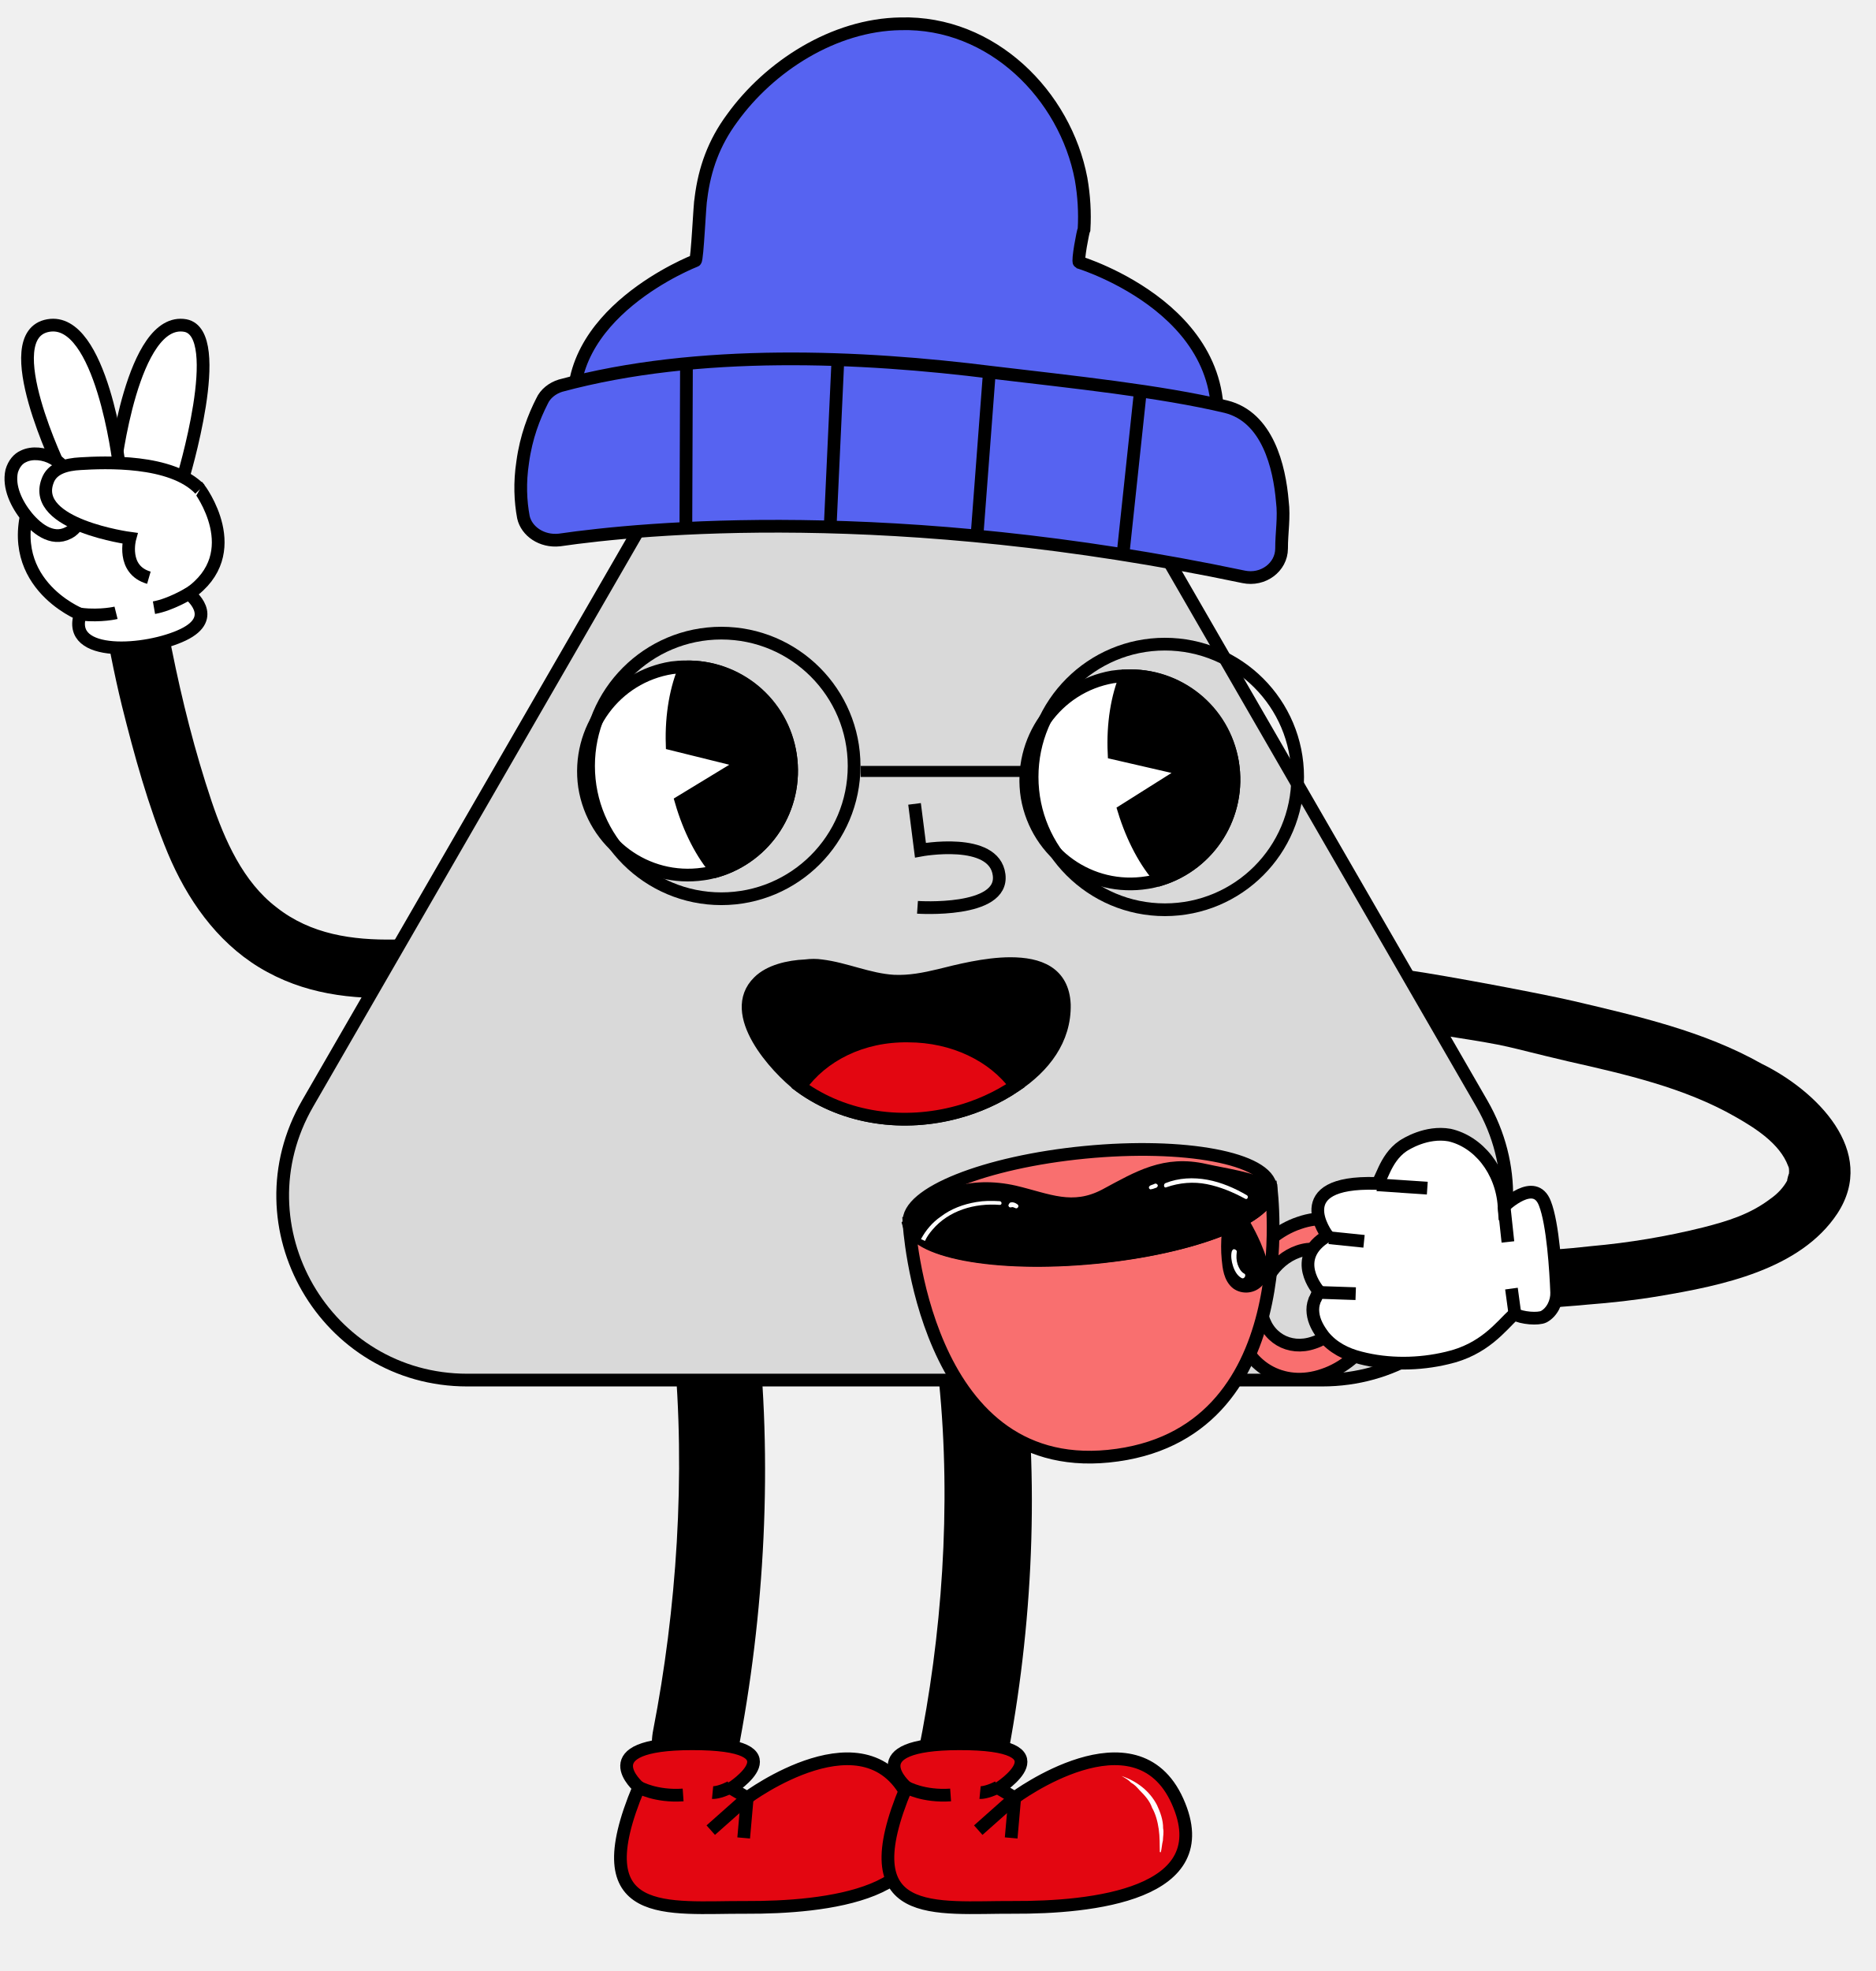
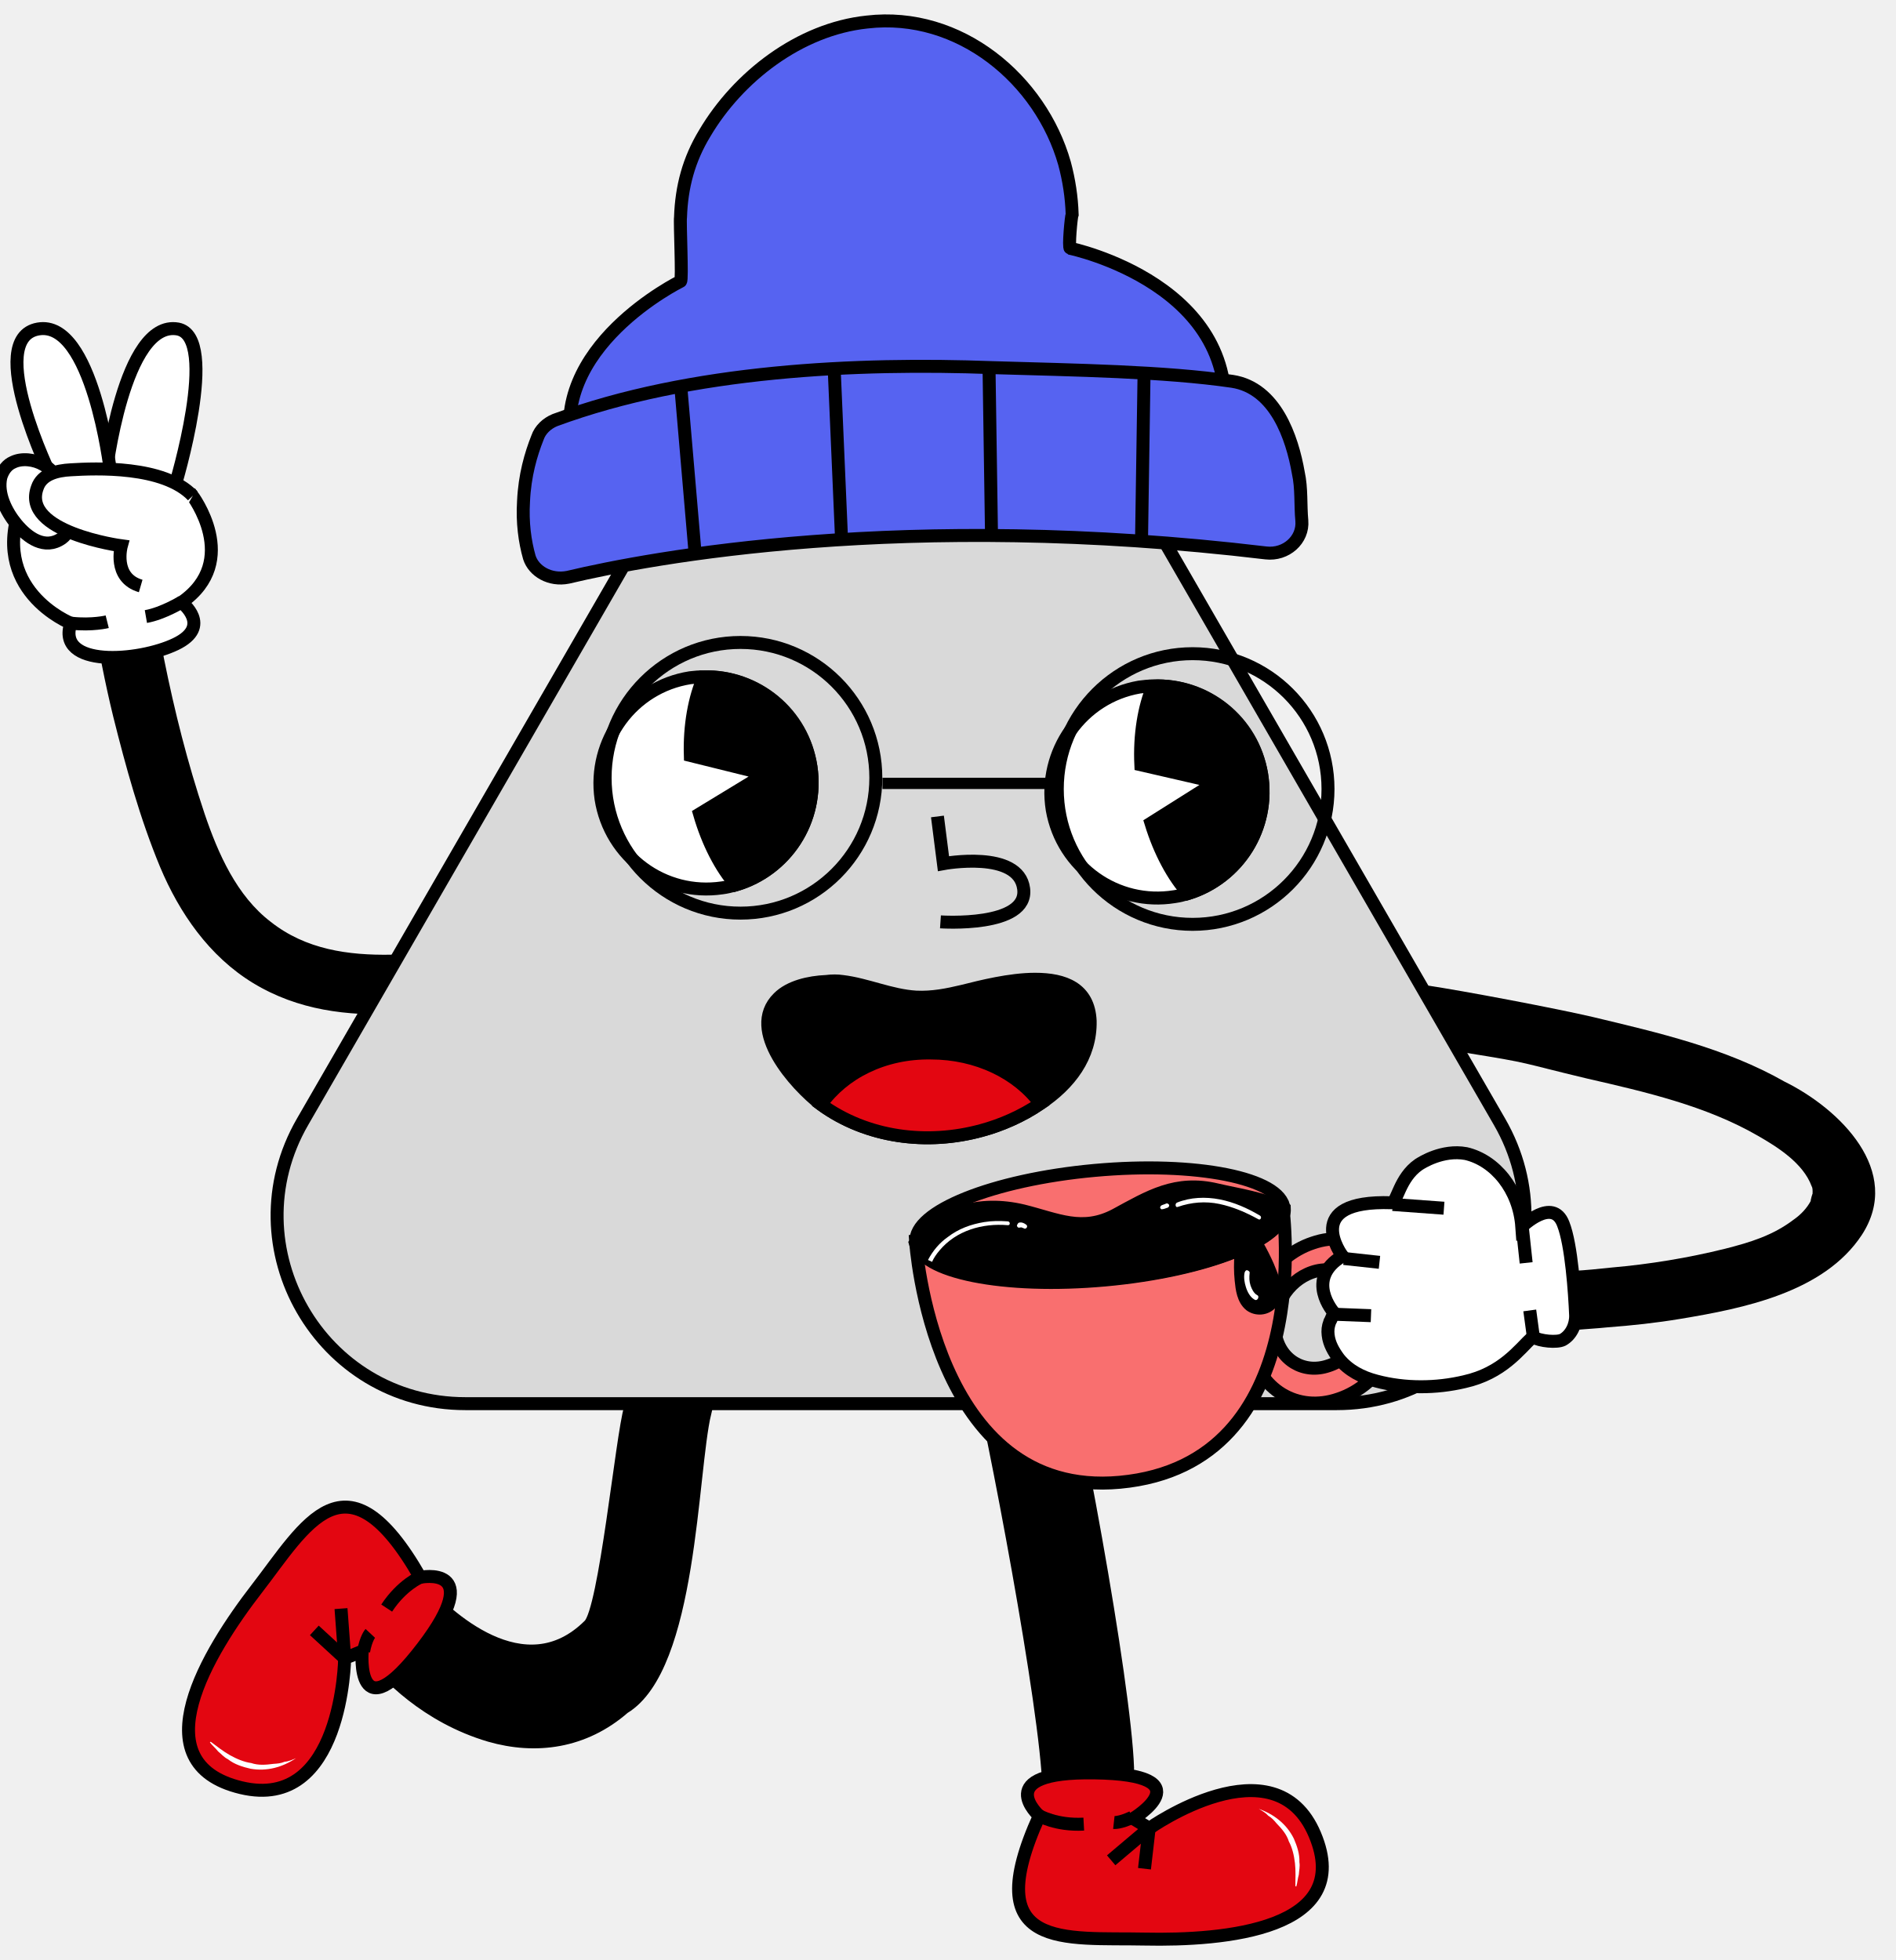
- <svg xmlns="http://www.w3.org/2000/svg" width="118" height="124" viewBox="0 0 118 124" fill="none">
-   <path d="M38.854 57.609C48.66 71.759 49.814 92.921 46.405 110.351C45.566 114.532 40.27 112.988 41.109 108.808C43.993 93.95 43.626 74.718 35.131 62.497C32.876 59.281 36.547 54.329 38.854 57.609Z" fill="black" />
-   <path d="M40.199 112.438C40.199 112.438 37.041 109.715 43.524 109.705C50.463 109.688 46.013 112.507 46.013 112.507L47.021 113.101C47.021 113.101 54.629 107.44 57.266 113.323C59.902 119.205 51.841 120.022 46.923 119.998C42.004 119.973 36.629 120.927 40.199 112.438Z" fill="#E30611" stroke="black" stroke-width="0.8" stroke-miterlimit="10" />
-   <path d="M40.2 112.438C40.2 112.438 41.267 113.047 42.985 112.925Z" fill="black" />
-   <path d="M40.2 112.438C40.2 112.438 41.267 113.047 42.985 112.925" stroke="black" stroke-width="0.8" stroke-miterlimit="10" />
-   <path d="M44.84 112.775C44.84 112.775 45.219 112.812 45.969 112.431Z" fill="black" />
-   <path d="M44.84 112.775C44.84 112.775 45.219 112.812 45.969 112.431" stroke="black" stroke-width="0.8" stroke-miterlimit="10" />
-   <path d="M47.021 113.101L44.725 115.138" stroke="black" stroke-width="0.8" stroke-miterlimit="10" />
-   <path d="M47.02 113.101L46.797 115.629" stroke="black" stroke-width="0.8" stroke-miterlimit="10" />
-   <path d="M55.493 60.748C65.457 74.42 66.629 94.865 63.166 111.706C62.313 115.746 56.931 114.254 57.784 110.215C60.715 95.859 60.342 77.278 51.709 65.471C49.418 62.364 53.201 57.579 55.493 60.748Z" fill="black" />
-   <path d="M57.031 112.437C57.031 112.437 53.872 109.715 60.355 109.705C67.294 109.688 62.845 112.507 62.845 112.507L63.852 113.101C63.852 113.101 71.461 107.44 74.097 113.322C76.733 119.205 68.673 120.021 63.754 119.997C58.835 119.973 53.46 120.927 57.031 112.437Z" fill="#E30611" stroke="black" stroke-width="0.8" stroke-miterlimit="10" />
-   <path d="M57.031 112.438C57.031 112.438 58.099 113.047 59.817 112.925Z" fill="black" />
-   <path d="M57.031 112.438C57.031 112.438 58.099 113.047 59.817 112.925" stroke="black" stroke-width="0.8" stroke-miterlimit="10" />
-   <path d="M61.671 112.775C61.671 112.775 62.05 112.812 62.801 112.431Z" fill="black" />
-   <path d="M61.671 112.775C61.671 112.775 62.05 112.812 62.801 112.431" stroke="black" stroke-width="0.8" stroke-miterlimit="10" />
-   <path d="M63.852 113.101L61.557 115.138" stroke="black" stroke-width="0.8" stroke-miterlimit="10" />
-   <path d="M63.852 113.1L63.628 115.628" stroke="black" stroke-width="0.8" stroke-miterlimit="10" />
-   <path d="M70.57 111.73C70.796 111.855 71.022 111.981 71.171 112.15C71.397 112.275 71.546 112.444 71.695 112.614C72.053 112.969 72.351 113.307 72.496 113.734C72.718 114.117 72.846 114.605 72.914 115.076C72.983 115.547 72.974 116.062 72.982 116.517L73.042 116.533C73.107 116.292 73.111 116.034 73.176 115.793C73.18 115.535 73.245 115.294 73.189 115.02C73.197 114.504 73.008 114.001 72.803 113.558C72.332 112.655 71.522 112.05 70.57 111.73Z" fill="white" />
-   <path d="M6.981 29.632C7.899 29.448 9.092 30.046 9.23 31.058C10.102 37.633 11.204 44.117 13.316 50.417C14.142 52.854 15.29 55.475 17.402 57.084C19.559 58.786 22.176 59.154 24.839 59.108C28.144 59.016 31.358 58.372 34.663 58.28C35.673 58.234 36.5 59.292 36.454 60.257C36.408 61.269 35.49 61.959 34.48 61.959C28.42 62.189 21.901 64.258 16.3 60.855C13.591 59.2 11.755 56.533 10.561 53.682C9.322 50.693 8.45 47.52 7.669 44.393C6.659 40.254 6.062 36.024 5.511 31.839C5.42 30.828 5.925 29.862 6.981 29.632Z" fill="black" />
-   <path d="M7.21 29.494C7.21 29.494 8.312 19.884 11.664 20.481C14.28 20.987 11.48 30.184 11.48 30.184L7.21 29.494Z" fill="white" stroke="black" stroke-width="0.8" stroke-miterlimit="10" />
-   <path d="M3.859 29.632C3.859 29.632 -0.319 21.079 3.033 20.481C6.384 19.884 7.486 29.172 7.486 29.172L3.859 29.632Z" fill="white" stroke="black" stroke-width="0.8" stroke-miterlimit="10" />
-   <path d="M12.536 30.736C12.536 30.736 15.612 34.782 11.893 37.357C11.893 37.357 13.821 38.829 11.526 39.932C9.23 41.036 4.134 41.404 5.053 38.645C5.053 38.645 -0.135 36.576 2.069 31.104L12.536 30.736Z" fill="white" stroke="black" stroke-width="0.8" stroke-miterlimit="10" />
-   <path d="M11.939 37.312C11.939 37.312 10.745 38.047 9.689 38.231" stroke="black" stroke-width="0.8" stroke-miterlimit="10" />
-   <path d="M7.302 38.553C7.302 38.553 6.383 38.782 5.098 38.645" stroke="black" stroke-width="0.8" stroke-miterlimit="10" />
-   <path d="M1.472 28.712C2.023 28.436 2.803 28.529 3.354 28.85C4.18 29.31 4.639 30.276 4.915 31.15C5.144 31.885 5.236 32.851 4.502 33.403C3.446 34.139 2.39 33.357 1.701 32.529C1.059 31.747 0.508 30.644 0.737 29.632C0.875 29.172 1.15 28.85 1.472 28.712Z" fill="white" stroke="black" stroke-width="0.8" stroke-miterlimit="10" />
-   <path d="M12.582 30.782C10.791 28.896 6.568 29.08 5.053 29.172C4.18 29.218 3.262 29.448 2.987 30.276C1.977 33.035 8.174 33.863 8.174 33.863C8.174 33.863 7.623 35.84 9.368 36.346" fill="white" />
-   <path d="M12.582 30.782C10.791 28.896 6.568 29.08 5.053 29.172C4.18 29.218 3.262 29.448 2.987 30.276C1.977 33.035 8.174 33.863 8.174 33.863C8.174 33.863 7.623 35.84 9.368 36.346" stroke="black" stroke-width="0.8" stroke-miterlimit="10" />
-   <path d="M66.347 22.838L93.243 69.424C97.708 77.157 92.127 86.824 83.197 86.824H29.405C20.475 86.824 14.894 77.157 19.359 69.424L46.255 22.838C50.72 15.105 61.882 15.105 66.347 22.838Z" fill="#D9D9D9" stroke="black" stroke-width="0.8" />
-   <path d="M67.909 16.506C67.909 16.506 78.536 19.724 76.298 28.504L56.104 28.319L36.195 26.418C35.099 19.733 43.757 16.4 43.757 16.4C43.883 16.346 44.029 12.765 44.108 12.461C44.338 10.618 44.927 8.981 46.067 7.439C48.418 4.172 52.462 1.561 56.667 1.497C62.422 1.337 67.034 5.998 68.028 11.254C68.213 12.316 68.276 13.372 68.215 14.42C68.147 14.54 67.79 16.438 67.909 16.506Z" fill="#5663F1" stroke="black" stroke-width="0.8" stroke-miterlimit="10" />
-   <path d="M35.202 33.972C40.374 33.221 56.28 31.672 78.256 36.291C79.477 36.548 80.638 35.687 80.644 34.512C80.64 33.522 80.82 32.543 80.692 31.545C80.51 29.369 79.764 26.233 77.145 25.585C73 24.602 67.534 24.036 62.441 23.431C54.222 22.396 43.931 21.921 35.269 24.263C34.766 24.419 34.314 24.764 34.1 25.246C33.612 26.208 33.106 27.477 32.891 29.073C32.693 30.361 32.748 31.54 32.937 32.541C33.133 33.418 34.083 34.092 35.202 33.972Z" fill="#5663F1" stroke="black" stroke-width="0.8" stroke-miterlimit="10" />
-   <path d="M43.196 22.868L43.159 33.138" stroke="black" stroke-width="0.8" stroke-miterlimit="10" />
-   <path d="M52.726 22.617L52.235 33.232" stroke="black" stroke-width="0.8" stroke-miterlimit="10" />
-   <path d="M62.256 23.418L61.468 33.831" stroke="black" stroke-width="0.8" stroke-miterlimit="10" />
-   <path d="M71.768 24.528L70.686 34.676" stroke="black" stroke-width="0.8" stroke-miterlimit="10" />
-   <path d="M50.356 68.349C53.202 70.418 56.921 70.878 60.272 69.958C61.466 69.636 62.751 69.085 63.899 68.303C65.689 67.107 67.021 65.406 66.975 63.199C66.883 61.175 65.368 60.623 63.578 60.623C62.017 60.623 60.226 61.083 59.125 61.359C58.16 61.589 57.242 61.773 56.232 61.727C54.671 61.635 53.202 60.945 51.687 60.761C51.366 60.715 51.045 60.715 50.677 60.761C49.621 60.807 48.428 61.083 47.739 61.773C45.719 63.751 48.795 67.153 50.356 68.349Z" fill="black" stroke="black" stroke-width="0.8" stroke-miterlimit="10" />
-   <path d="M50.356 68.349C53.202 70.418 56.921 70.878 60.272 69.958C61.466 69.636 62.751 69.084 63.899 68.303C62.522 66.417 59.997 65.176 57.151 65.176C54.212 65.13 51.733 66.417 50.356 68.349Z" fill="#E30611" stroke="black" stroke-width="0.8" stroke-miterlimit="10" />
-   <path d="M87.167 80.138C86.724 77.496 84.308 76.041 81.744 76.94C79.173 77.801 77.441 80.655 77.846 83.304C78.288 85.946 80.704 87.401 83.269 86.502C85.839 85.641 87.609 82.78 87.167 80.138ZM82.657 84.47C81.117 85.002 79.651 84.124 79.385 82.539C79.12 80.954 80.155 79.265 81.695 78.733C83.235 78.202 84.701 79.079 84.967 80.665C85.232 82.25 84.203 83.976 82.657 84.47Z" fill="#F96F6F" stroke="black" stroke-width="0.8" stroke-miterlimit="10" />
-   <path d="M79.979 74.711C79.979 74.711 82.063 90.386 69.743 91.613C58.07 92.77 57.199 76.929 57.199 76.929L79.979 74.711Z" fill="#F96F6F" stroke="black" stroke-width="0.8" stroke-miterlimit="10" />
-   <path d="M79.961 74.7C79.785 72.871 74.549 71.884 68.264 72.495C61.98 73.106 57.028 75.083 57.203 76.912C57.379 78.741 62.616 79.728 68.9 79.117C75.185 78.507 80.137 76.529 79.961 74.7Z" fill="#F96F6F" stroke="black" stroke-width="0.8" stroke-miterlimit="10" />
-   <path d="M57.954 77.96C57.52 77.684 57.274 77.376 57.173 77.006C58.724 75.154 61.111 74.363 63.852 74.986C65.952 75.485 67.48 76.274 69.547 75.188C71.645 74.059 73.297 73.043 75.837 73.623C77.126 73.909 78.71 74.107 79.98 74.746C80.051 76.557 75.144 78.51 68.922 79.094C64.19 79.544 60.048 79.119 58.205 78.073" fill="black" />
-   <path d="M57.954 77.96C57.52 77.684 57.274 77.376 57.173 77.006C58.724 75.154 61.111 74.363 63.852 74.986C65.952 75.485 67.48 76.274 69.547 75.188C71.645 74.059 73.297 73.043 75.837 73.623C77.126 73.909 78.71 74.107 79.98 74.746C80.051 76.557 75.144 78.51 68.922 79.094C64.19 79.544 60.048 79.119 58.205 78.073" stroke="black" stroke-width="0.8" stroke-miterlimit="10" />
-   <path d="M73.335 74.434C74.171 74.099 75.095 74.06 75.975 74.221C76.855 74.383 77.691 74.746 78.465 75.198C78.597 75.292 78.478 75.506 78.346 75.412C77.578 74.998 76.786 74.666 75.944 74.498C75.101 74.33 74.221 74.401 73.379 74.698C73.235 74.761 73.191 74.497 73.335 74.434Z" fill="white" />
-   <path d="M57.954 77.956C58.249 77.402 58.669 76.904 59.191 76.545C59.844 76.047 60.611 75.762 61.44 75.622C61.93 75.539 62.395 75.538 62.904 75.569C63.062 75.581 63.062 75.814 62.905 75.802C61.333 75.679 59.706 76.148 58.67 77.37C58.475 77.597 58.319 77.817 58.206 78.069L57.954 77.956Z" fill="white" />
-   <path d="M72.355 74.598C72.462 74.541 72.575 74.522 72.682 74.465C72.757 74.452 72.801 74.484 72.852 74.553C72.864 74.628 72.833 74.673 72.764 74.723C72.688 74.736 72.581 74.793 72.506 74.805L72.468 74.812C72.43 74.818 72.393 74.825 72.393 74.825C72.355 74.831 72.349 74.793 72.305 74.762C72.298 74.724 72.292 74.686 72.292 74.686C72.323 74.642 72.355 74.598 72.355 74.598Z" fill="white" />
-   <path d="M63.614 75.644C63.765 75.619 63.891 75.675 64.024 75.769C64.068 75.801 64.118 75.87 64.055 75.959C64.024 76.003 63.955 76.053 63.867 75.99C63.829 75.997 63.822 75.959 63.785 75.965C63.741 75.934 63.703 75.94 63.665 75.947C63.627 75.953 63.627 75.953 63.59 75.96C63.514 75.972 63.464 75.903 63.451 75.827C63.508 75.701 63.539 75.657 63.614 75.644Z" fill="white" />
-   <path d="M77.53 75.862C78.084 76.623 78.575 77.471 78.954 78.339C79.218 78.993 79.691 79.962 79.138 80.599C78.811 80.964 78.239 81.022 77.842 80.74C77.395 80.388 77.326 79.74 77.275 79.205C77.173 78.135 77.304 77.065 77.511 75.982C77.511 75.982 77.504 75.944 77.53 75.862Z" fill="black" stroke="black" stroke-width="0.8" stroke-miterlimit="10" />
-   <path d="M77.508 78.738C77.534 78.656 77.596 78.568 77.678 78.593C77.76 78.618 77.848 78.681 77.823 78.763C77.792 79.04 77.792 79.273 77.874 79.531C77.95 79.751 78.07 80.002 78.284 80.121C78.365 80.147 78.384 80.26 78.322 80.348C78.259 80.436 78.183 80.449 78.095 80.386C77.837 80.236 77.667 79.915 77.578 79.619C77.496 79.362 77.439 79.022 77.508 78.738Z" fill="white" />
-   <path d="M77.557 47.958C77.022 44.677 74.114 42.375 70.855 42.519C70.551 42.519 70.299 42.547 70.006 42.587C66.447 43.207 64.057 46.58 64.632 50.153C65.248 53.715 68.614 56.104 72.184 55.524C72.477 55.485 72.758 55.405 73.039 55.325C76.111 54.365 78.105 51.278 77.557 47.958Z" fill="white" stroke="black" stroke-width="0.8" stroke-miterlimit="10" />
-   <path d="M73.04 55.325C72.096 54.289 71.268 52.743 70.728 50.985L74.745 48.453L70.102 47.383C70.015 45.539 70.307 43.805 70.855 42.519C74.074 42.387 76.982 44.689 77.558 47.958C78.105 51.278 76.111 54.365 73.04 55.325Z" fill="black" stroke="black" stroke-width="0.8" stroke-miterlimit="10" />
-   <path d="M49.74 47.504C49.256 44.215 46.385 41.866 43.125 41.957C42.821 41.952 42.568 41.976 42.275 42.011C38.707 42.574 36.264 45.908 36.783 49.491C37.342 53.063 40.669 55.506 44.248 54.983C44.541 54.949 44.823 54.873 45.106 54.798C48.192 53.887 50.234 50.833 49.74 47.504Z" fill="white" stroke="black" stroke-width="0.8" stroke-miterlimit="10" />
-   <path d="M45.106 54.798C44.179 53.748 43.376 52.188 42.864 50.421L46.92 47.954L42.294 46.809C42.237 44.964 42.556 43.234 43.125 41.958C46.345 41.877 49.215 44.226 49.739 47.504C50.234 50.833 48.192 53.888 45.106 54.798Z" fill="black" stroke="black" stroke-width="0.8" stroke-miterlimit="10" />
-   <circle cx="8.755" cy="8.755" r="8.355" transform="matrix(-1 0 0 1 82.0552 40.1245)" stroke="black" stroke-width="0.8" />
-   <circle cx="8.755" cy="8.755" r="8.355" transform="matrix(-1 0 0 1 54.145 39.4319)" stroke="black" stroke-width="0.8" />
-   <rect width="10.286" height="0.693" transform="matrix(-1 0 0 1 64.439 48.1865)" fill="black" />
-   <path d="M115.612 76.353C113.268 79.889 108.296 80.89 104.394 81.543C102.898 81.797 101.391 81.96 99.88 82.077C99.195 82.151 98.46 82.185 97.775 82.259C97.73 82.264 97.73 82.264 97.684 82.269C96.903 82.307 96.076 82.35 95.3 82.434C94.844 82.483 94.428 82.482 93.972 82.531C93.607 82.571 93.237 82.565 92.871 82.604C90.528 82.719 88.191 82.879 85.867 83.177C84.863 83.286 83.85 82.886 83.596 81.804C83.581 81.667 83.566 81.53 83.551 81.393C83.554 80.56 84.1 79.623 84.967 79.529C85.287 79.494 85.606 79.46 85.926 79.425C86.063 79.41 86.2 79.396 86.337 79.381C89.212 79.07 92.108 78.941 94.953 78.772C95.642 78.744 96.282 78.675 96.971 78.647C97.245 78.617 97.473 78.592 97.752 78.608C98.533 78.57 99.355 78.481 100.131 78.397C102.509 78.186 104.868 77.792 107.162 77.221C108.735 76.819 110.121 76.392 111.402 75.421C111.874 75.092 112.246 74.682 112.476 74.241C112.399 74.388 112.599 73.673 112.573 73.861C112.589 73.582 112.575 73.444 112.519 73.358C111.997 71.935 110.413 70.95 109.183 70.251C105.985 68.423 102.246 67.579 98.649 66.766C94.338 65.753 95.387 65.863 91.115 65.194C91.115 65.194 90.323 63.766 89.951 63.148C89.351 62.155 88.767 61.061 88.767 61.061C90.972 61.378 96.849 62.476 99.027 62.98C103.055 63.931 107.219 64.868 110.858 66.925C114.269 68.591 118.191 72.421 115.612 76.353Z" fill="black" />
-   <path d="M94.647 75.892C94.647 75.892 96.57 74.019 97.213 75.706C97.721 76.992 97.903 79.978 97.954 81.313C97.972 81.912 97.671 82.546 97.147 82.834C96.797 83.01 95.773 82.936 95.282 82.666C94.442 83.45 93.398 84.904 91.053 85.436C89.297 85.857 87.36 85.882 85.602 85.425C84.7 85.199 83.87 84.78 83.284 84.058C82.961 83.63 82.679 83.152 82.62 82.604C82.591 82.329 82.612 82.096 82.719 81.807C82.76 81.756 82.98 81.224 82.98 81.224C82.98 81.224 81.141 79.157 83.53 77.743C83.53 77.743 80.895 74.283 86.594 74.452C86.918 74.463 87.076 72.92 88.281 72.096C88.453 71.985 89.749 71.151 91.209 71.409C93.008 71.815 94.492 73.597 94.647 75.892Z" fill="white" stroke="black" stroke-width="0.8" stroke-miterlimit="10" />
-   <path d="M83.637 77.869L85.832 78.094" stroke="black" stroke-width="0.8" stroke-miterlimit="10" />
-   <path d="M83.038 81.31L85.308 81.387" stroke="black" stroke-width="0.8" stroke-miterlimit="10" />
-   <path d="M86.649 74.537L89.813 74.75" stroke="black" stroke-width="0.8" stroke-miterlimit="10" />
-   <path d="M94.645 75.893L94.886 78.133" stroke="black" stroke-width="0.8" stroke-miterlimit="10" />
-   <path d="M95.109 81.069L95.332 82.71" stroke="black" stroke-width="0.8" stroke-miterlimit="10" />
-   <path d="M57.548 50.574L57.919 53.486C57.919 53.486 62.56 52.619 62.869 55.036C63.178 57.453 57.733 57.081 57.733 57.081" fill="#D9D9D9" />
-   <path d="M57.548 50.574L57.919 53.486C57.919 53.486 62.56 52.619 62.869 55.036C63.178 57.453 57.733 57.081 57.733 57.081" stroke="black" stroke-width="0.8" stroke-miterlimit="10" />
+ <svg xmlns="http://www.w3.org/2000/svg" width="117" height="121" viewBox="0 0 117 121" fill="none">
+   <g clip-path="url(#clip0_722_4680)">
+     <path d="M69.585 109.792C69.691 113.135 66.648 114.213 65.301 112.393C64.95 111.896 64.723 111.24 64.742 110.425C64.612 105.452 61.357 88.373 60.194 83.705C60.081 83.377 60.03 82.968 59.917 82.64C61.678 82.187 63.257 81.731 64.72 81.11C66.175 86.192 69.418 103.841 69.6 109.141C69.597 109.304 69.591 109.548 69.585 109.792Z" fill="black" stroke="black" stroke-width="0.8" stroke-miterlimit="10" />
+     <path d="M64.151 112.103C64.151 112.103 61.071 109.352 67.542 109.448C74.468 109.544 69.951 112.267 69.951 112.267L70.941 112.871C70.941 112.871 78.687 107.383 81.159 113.258C83.632 119.134 75.566 119.812 70.657 119.708C65.749 119.604 60.358 120.462 64.151 112.103Z" fill="#E30611" stroke="black" stroke-width="0.8" stroke-miterlimit="10" />
+     <path d="M64.122 112.078C64.122 112.078 65.174 112.705 66.896 112.611L64.122 112.078Z" fill="black" />
+     <path d="M64.122 112.078C64.122 112.078 65.174 112.705 66.896 112.611" stroke="black" stroke-width="0.8" stroke-miterlimit="10" />
+     <path d="M68.753 112.512C68.753 112.512 69.13 112.554 69.889 112.189L68.753 112.512Z" fill="black" />
+     <path d="M68.753 112.512C68.753 112.512 69.13 112.554 69.889 112.189" stroke="black" stroke-width="0.8" stroke-miterlimit="10" />
+     <path d="M70.927 112.868L68.588 114.845" stroke="black" stroke-width="0.8" stroke-miterlimit="10" />
+     <path d="M70.932 112.876L70.644 115.365" stroke="black" stroke-width="0.8" stroke-miterlimit="10" />
+     <path d="M77.698 111.669C77.919 111.797 78.14 111.924 78.283 112.093C78.504 112.221 78.647 112.39 78.791 112.56C79.137 112.917 79.423 113.256 79.555 113.681C79.764 114.064 79.877 114.548 79.931 115.016C79.985 115.484 79.962 115.994 79.956 116.445L80.015 116.462C80.087 116.223 80.099 115.968 80.17 115.73C80.182 115.475 80.253 115.236 80.206 114.964C80.229 114.454 80.056 113.952 79.865 113.511C79.423 112.61 78.635 111.999 77.698 111.669Z" fill="white" />
+     <path d="M43.505 87.22C42.638 90.853 42.656 102.925 38.502 105.422C36.034 107.573 33.06 107.951 30.233 107.136C26.325 105.983 23.841 103.35 22.84 102.07L22.782 101.943C22.138 100.985 22.104 99.788 22.609 98.854C22.987 98.17 23.603 97.679 24.333 97.506C24.759 97.389 25.181 97.46 25.54 97.657C25.72 97.724 25.839 97.852 25.957 97.981C27.492 99.713 32.352 104.348 36.375 100.341C37.364 99.418 38.388 88.686 38.911 86.934C40.421 87.092 41.932 87.187 43.505 87.22Z" fill="black" stroke="black" stroke-width="0.8" stroke-miterlimit="10" />
+     <path d="M25.94 97.374C25.94 97.374 30.021 96.534 26.096 101.679C21.899 107.189 22.357 101.939 22.357 101.939L21.274 102.375C21.274 102.375 21.159 111.866 14.882 110.361C8.604 108.855 12.846 101.967 15.849 98.082C18.852 94.198 21.355 89.355 25.94 97.374Z" fill="#E30611" stroke="black" stroke-width="0.8" stroke-miterlimit="10" />
+     <path d="M25.949 97.36C25.949 97.36 24.814 97.835 23.868 99.274L25.949 97.36Z" fill="black" />
+     <path d="M25.949 97.36C25.949 97.36 24.814 97.835 23.868 99.274" stroke="black" stroke-width="0.8" stroke-miterlimit="10" />
+     <path d="M22.857 100.836C22.857 100.836 22.597 101.114 22.445 101.942L22.857 100.836Z" fill="black" />
+     <path d="M22.857 100.836C22.857 100.836 22.597 101.114 22.445 101.942" stroke="black" stroke-width="0.8" stroke-miterlimit="10" />
+     <path d="M21.276 102.369L21.049 99.307" stroke="black" stroke-width="0.8" stroke-miterlimit="10" />
+     <path d="M21.272 102.37L19.402 100.652" stroke="black" stroke-width="0.8" stroke-miterlimit="10" />
+     <path d="M18.271 108.541C18.035 108.643 17.798 108.745 17.573 108.76C17.337 108.862 17.112 108.877 16.887 108.891C16.388 108.958 15.938 108.988 15.511 108.842C15.072 108.783 14.607 108.587 14.191 108.354C13.775 108.12 13.371 107.798 13.005 107.526L12.955 107.564C13.108 107.763 13.31 107.924 13.463 108.123C13.665 108.283 13.818 108.482 14.069 108.605C14.474 108.926 14.989 109.084 15.465 109.192C16.468 109.371 17.44 109.099 18.271 108.541Z" fill="white" />
+     <path d="M6.296 29.462C7.215 29.278 8.408 29.876 8.546 30.888C9.418 37.464 10.52 43.947 12.632 50.247C13.458 52.684 14.606 55.305 16.718 56.915C18.875 58.616 21.492 58.984 24.155 58.938C27.46 58.846 30.674 58.202 33.979 58.11C34.989 58.064 35.816 59.122 35.77 60.088C35.724 61.099 34.806 61.789 33.796 61.789C27.736 62.019 21.217 64.088 15.616 60.685C12.907 59.03 11.071 56.363 9.877 53.512C8.638 50.523 7.766 47.35 6.985 44.223C5.975 40.085 5.378 35.854 4.827 31.669C4.736 30.658 5.241 29.692 6.296 29.462Z" fill="black" />
+     <path d="M6.526 29.325C6.526 29.325 7.628 19.714 10.979 20.312C13.596 20.817 10.796 30.014 10.796 30.014L6.526 29.325Z" fill="white" stroke="black" stroke-width="0.8" stroke-miterlimit="10" />
+     <path d="M3.175 29.462C3.175 29.462 -1.003 20.909 2.349 20.312C5.7 19.714 6.802 29.003 6.802 29.003L3.175 29.462Z" fill="white" stroke="black" stroke-width="0.8" stroke-miterlimit="10" />
+     <path d="M11.852 30.566C11.852 30.566 14.928 34.612 11.209 37.188C11.209 37.188 13.137 38.659 10.842 39.763C8.546 40.866 3.45 41.234 4.369 38.475C4.369 38.475 -0.819 36.406 1.384 30.934L11.852 30.566Z" fill="white" stroke="black" stroke-width="0.8" stroke-miterlimit="10" />
+     <path d="M11.255 37.142C11.255 37.142 10.061 37.878 9.005 38.062" stroke="black" stroke-width="0.8" stroke-miterlimit="10" />
+     <path d="M6.618 38.383C6.618 38.383 5.699 38.613 4.414 38.475" stroke="black" stroke-width="0.8" stroke-miterlimit="10" />
+     <path d="M0.788 28.543C1.339 28.267 2.119 28.359 2.67 28.681C3.496 29.141 3.955 30.106 4.231 30.98C4.46 31.716 4.552 32.681 3.818 33.233C2.762 33.969 1.706 33.187 1.017 32.359C0.374 31.578 -0.176 30.474 0.053 29.462C0.191 29.003 0.466 28.681 0.788 28.543Z" fill="white" stroke="black" stroke-width="0.8" stroke-miterlimit="10" />
+     <path d="M11.897 30.612C10.107 28.727 5.883 28.911 4.368 29.003C3.496 29.049 2.578 29.279 2.303 30.106C1.293 32.865 7.49 33.693 7.49 33.693C7.49 33.693 6.939 35.67 8.684 36.176" fill="white" />
+     <path d="M11.897 30.612C10.107 28.727 5.883 28.911 4.368 29.003C3.496 29.049 2.578 29.279 2.303 30.106C1.293 32.865 7.49 33.693 7.49 33.693C7.49 33.693 6.939 35.67 8.684 36.176" stroke="black" stroke-width="0.8" stroke-miterlimit="10" />
+     <path d="M45.571 22.669C50.036 14.935 61.198 14.935 65.663 22.669L92.559 69.254C97.024 76.987 91.443 86.654 82.513 86.654H28.721C19.791 86.654 14.21 76.987 18.675 69.254L45.571 22.669Z" fill="#D9D9D9" stroke="black" stroke-width="0.8" />
+     <path d="M86.443 79.996C85.981 77.335 83.568 75.853 81.026 76.737C78.477 77.583 76.778 80.439 77.202 83.106C77.663 85.766 80.077 87.248 82.619 86.364C85.168 85.518 86.904 82.656 86.443 79.996ZM81.994 84.317C80.467 84.839 79.003 83.945 78.726 82.349C78.449 80.753 79.465 79.063 80.992 78.54C82.519 78.018 83.983 78.912 84.26 80.508C84.537 82.104 83.527 83.832 81.994 84.317Z" fill="#F96F6F" stroke="black" stroke-width="0.8" stroke-miterlimit="10" />
+     <path d="M79.186 74.555C79.186 74.555 81.388 90.368 69.127 91.507C57.51 92.582 56.515 76.611 56.515 76.611L79.186 74.555Z" fill="#F96F6F" stroke="black" stroke-width="0.8" stroke-miterlimit="10" />
+     <path d="M79.251 74.598C79.061 72.732 73.823 71.683 67.554 72.256C61.284 72.829 56.355 74.807 56.546 76.674C56.736 78.54 61.973 79.589 68.243 79.016C74.513 78.442 79.441 76.465 79.251 74.598Z" fill="#F96F6F" stroke="black" stroke-width="0.8" stroke-miterlimit="10" />
+     <path d="M57.288 77.736C56.852 77.452 56.604 77.137 56.501 76.759C58.036 74.887 60.416 74.1 63.16 74.755C65.263 75.278 66.796 76.093 68.853 75.004C70.941 73.87 72.584 72.849 75.127 73.458C76.417 73.76 78.002 73.973 79.276 74.632C79.362 76.476 74.473 78.426 68.259 78.974C63.533 79.395 59.39 78.931 57.54 77.853" fill="black" />
+     <path d="M57.288 77.736C56.852 77.452 56.604 77.137 56.501 76.759C58.036 74.887 60.416 74.1 63.16 74.755C65.263 75.278 66.796 76.093 68.853 75.004C70.941 73.87 72.584 72.849 75.127 73.458C76.417 73.76 78.002 73.973 79.276 74.632C79.362 76.476 74.473 78.426 68.259 78.974C63.533 79.395 59.39 78.931 57.54 77.853" stroke="black" stroke-width="0.8" stroke-miterlimit="10" />
+     <path d="M72.651 74.242C73.484 73.909 74.406 73.875 75.286 74.044C76.166 74.214 77.004 74.587 77.779 75.049C77.912 75.145 77.794 75.361 77.662 75.264C76.893 74.841 76.099 74.5 75.257 74.324C74.414 74.148 73.536 74.214 72.697 74.509C72.553 74.572 72.507 74.305 72.651 74.242Z" fill="white" />
+     <path d="M57.281 77.784C57.572 77.225 57.989 76.725 58.507 76.364C59.156 75.864 59.919 75.581 60.747 75.445C61.236 75.365 61.701 75.367 62.209 75.401C62.367 75.415 62.368 75.65 62.211 75.637C60.641 75.502 59.019 75.965 57.992 77.196C57.8 77.424 57.644 77.646 57.533 77.9L57.281 77.784Z" fill="white" />
+     <path d="M71.671 74.426C71.777 74.369 71.89 74.351 71.996 74.294C72.071 74.282 72.115 74.314 72.166 74.384C72.18 74.46 72.148 74.505 72.08 74.555C72.005 74.568 71.898 74.624 71.823 74.637L71.786 74.643C71.748 74.649 71.71 74.655 71.71 74.655C71.673 74.661 71.666 74.623 71.622 74.591C71.615 74.553 71.609 74.515 71.609 74.515C71.64 74.47 71.671 74.426 71.671 74.426Z" fill="white" />
+     <path d="M62.93 75.472C63.08 75.447 63.206 75.505 63.338 75.601C63.382 75.632 63.433 75.703 63.371 75.791C63.34 75.835 63.272 75.886 63.183 75.822C63.146 75.828 63.139 75.79 63.102 75.796C63.057 75.764 63.02 75.77 62.982 75.777C62.945 75.783 62.945 75.783 62.907 75.789C62.832 75.801 62.781 75.731 62.768 75.655C62.823 75.528 62.854 75.484 62.93 75.472Z" fill="white" />
+     <path d="M76.833 75.683C77.386 76.449 77.878 77.304 78.258 78.176C78.524 78.834 78.999 79.807 78.459 80.441C78.14 80.805 77.576 80.858 77.182 80.572C76.739 80.216 76.664 79.566 76.61 79.03C76.501 77.957 76.621 76.886 76.816 75.803C76.816 75.803 76.809 75.765 76.833 75.683Z" fill="black" stroke="black" stroke-width="0.8" stroke-miterlimit="10" />
+     <path d="M76.823 78.564C76.847 78.482 76.909 78.394 76.989 78.42C77.07 78.446 77.158 78.51 77.133 78.591C77.105 78.868 77.107 79.102 77.19 79.361C77.267 79.582 77.387 79.835 77.599 79.956C77.68 79.981 77.699 80.095 77.638 80.183C77.577 80.271 77.503 80.283 77.415 80.219C77.16 80.067 76.989 79.744 76.9 79.447C76.817 79.188 76.758 78.847 76.823 78.564Z" fill="white" />
+     <path d="M114.92 76.24C112.588 79.782 107.625 80.773 103.73 81.418C102.237 81.669 100.733 81.829 99.224 81.943C98.54 82.016 97.806 82.047 97.122 82.12C97.076 82.124 97.076 82.124 97.031 82.129C96.251 82.166 95.426 82.207 94.651 82.289C94.195 82.338 93.78 82.335 93.324 82.383C92.96 82.422 92.59 82.415 92.225 82.454C89.886 82.563 87.552 82.718 85.232 83.01C84.23 83.117 83.217 82.714 82.96 81.628C82.945 81.49 82.93 81.353 82.915 81.215C82.915 80.38 83.458 79.441 84.324 79.349C84.643 79.315 84.962 79.281 85.281 79.247C85.418 79.233 85.554 79.218 85.691 79.204C88.562 78.899 91.454 78.778 94.294 78.615C94.983 78.589 95.621 78.521 96.31 78.494C96.583 78.465 96.811 78.441 97.09 78.458C97.869 78.421 98.69 78.334 99.465 78.252C101.839 78.046 104.194 77.657 106.483 77.09C108.053 76.691 109.436 76.266 110.713 75.295C111.184 74.967 111.554 74.556 111.782 74.115C111.706 74.262 111.904 73.545 111.879 73.733C111.894 73.453 111.879 73.316 111.823 73.229C111.298 71.8 109.714 70.808 108.484 70.104C105.285 68.263 101.549 67.406 97.955 66.582C93.647 65.554 94.695 65.668 90.426 64.985C90.426 64.985 89.632 63.551 89.258 62.931C88.657 61.932 88.071 60.834 88.071 60.834C90.274 61.157 96.145 62.273 98.322 62.785C102.347 63.749 106.509 64.7 110.148 66.772C113.559 68.451 117.485 72.303 114.92 76.24Z" fill="black" />
+     <path d="M93.934 75.732C93.934 75.732 95.842 73.861 96.491 75.558C97.003 76.851 97.198 79.849 97.256 81.19C97.276 81.792 96.979 82.427 96.459 82.713C96.11 82.889 95.089 82.81 94.599 82.536C93.766 83.32 92.731 84.775 90.397 85.298C88.649 85.713 86.719 85.729 84.965 85.263C84.065 85.032 83.236 84.608 82.648 83.88C82.325 83.449 82.041 82.968 81.98 82.417C81.949 82.141 81.969 81.907 82.075 81.618C82.115 81.567 82.332 81.033 82.332 81.033C82.332 81.033 80.49 78.95 82.864 77.541C82.864 77.541 80.222 74.056 85.902 74.251C86.226 74.263 86.376 72.715 87.572 71.893C87.744 71.782 89.032 70.951 90.488 71.216C92.282 71.632 93.77 73.427 93.934 75.732Z" fill="white" stroke="black" stroke-width="0.8" stroke-miterlimit="10" />
+     <path d="M82.953 77.692L85.148 77.93" stroke="black" stroke-width="0.8" stroke-miterlimit="10" />
+     <path d="M82.354 81.134L84.624 81.223" stroke="black" stroke-width="0.8" stroke-miterlimit="10" />
+     <path d="M85.965 74.358L89.129 74.589" stroke="black" stroke-width="0.8" stroke-miterlimit="10" />
+     <path d="M93.961 75.723L94.202 77.963" stroke="black" stroke-width="0.8" stroke-miterlimit="10" />
+     <path d="M94.425 80.899L94.648 82.54" stroke="black" stroke-width="0.8" stroke-miterlimit="10" />
+     <path d="M66.062 15.331C66.062 15.331 76.93 17.598 75.492 26.551L55.374 28.155L35.384 28.023C33.691 21.455 42.009 17.365 42.009 17.365C42.131 17.299 41.953 13.716 42.005 13.405C42.068 11.547 42.507 9.864 43.503 8.224C45.55 4.759 49.34 1.797 53.52 1.36C59.235 0.691 64.245 4.93 65.707 10.083C65.988 11.126 66.145 12.173 66.179 13.224C66.121 13.349 65.937 15.273 66.062 15.331Z" fill="#5663F1" stroke="black" stroke-width="0.8" stroke-miterlimit="10" />
+     <path d="M35.058 35.638C40.14 34.43 55.84 31.471 78.138 34.135C79.377 34.283 80.456 33.32 80.356 32.146C80.263 31.158 80.354 30.164 80.137 29.179C79.759 27.022 78.735 23.956 76.068 23.542C71.853 22.927 66.359 22.848 61.233 22.695C52.955 22.39 42.665 22.829 34.251 25.936C33.764 26.137 33.344 26.522 33.175 27.022C32.776 28.026 32.386 29.339 32.315 30.952C32.234 32.255 32.395 33.428 32.674 34.41C32.948 35.269 33.954 35.858 35.058 35.638Z" fill="#5663F1" stroke="black" stroke-width="0.8" stroke-miterlimit="10" />
+     <path d="M42.021 23.863L42.9 34.097" stroke="black" stroke-width="0.8" stroke-miterlimit="10" />
+     <path d="M51.49 22.763L51.949 33.38" stroke="black" stroke-width="0.8" stroke-miterlimit="10" />
+     <path d="M61.048 22.71L61.203 33.152" stroke="black" stroke-width="0.8" stroke-miterlimit="10" />
+     <path d="M70.618 22.967L70.464 33.171" stroke="black" stroke-width="0.8" stroke-miterlimit="10" />
+     <path d="M50.672 68.179C53.518 70.248 57.237 70.708 60.588 69.788C61.782 69.466 63.067 68.915 64.215 68.133C66.005 66.937 67.337 65.236 67.291 63.029C67.199 61.005 65.684 60.454 63.894 60.454C62.333 60.454 60.542 60.913 59.44 61.189C58.476 61.419 57.558 61.603 56.548 61.557C54.987 61.465 53.518 60.776 52.003 60.592C51.682 60.546 51.361 60.546 50.993 60.592C49.937 60.638 48.744 60.913 48.055 61.603C46.035 63.581 49.111 66.983 50.672 68.179Z" fill="black" stroke="black" stroke-width="0.8" stroke-miterlimit="10" />
+     <path d="M50.672 68.179C53.518 70.248 57.237 70.708 60.588 69.788C61.782 69.466 63.067 68.915 64.215 68.133C62.838 66.247 60.313 65.006 57.466 65.006C54.528 64.96 52.049 66.247 50.672 68.179Z" fill="#E30611" stroke="black" stroke-width="0.8" stroke-miterlimit="10" />
+     <path d="M77.873 47.788C77.337 44.508 74.43 42.205 71.171 42.349C70.867 42.349 70.614 42.377 70.322 42.417C66.763 43.037 64.373 46.41 64.948 49.983C65.564 53.545 68.93 55.934 72.5 55.354C72.792 55.315 73.074 55.235 73.355 55.155C76.427 54.195 78.42 51.108 77.873 47.788Z" fill="white" stroke="black" stroke-width="0.8" stroke-miterlimit="10" />
+     <path d="M73.355 55.155C72.411 54.12 71.584 52.573 71.044 50.815L75.061 48.283L70.417 47.213C70.331 45.369 70.622 43.635 71.171 42.349C74.389 42.217 77.297 44.519 77.873 47.788C78.42 51.108 76.427 54.195 73.355 55.155Z" fill="black" stroke="black" stroke-width="0.8" stroke-miterlimit="10" />
+     <path d="M50.055 47.333C49.572 44.044 46.701 41.696 43.441 41.787C43.137 41.782 42.884 41.806 42.591 41.841C39.023 42.404 36.58 45.738 37.099 49.321C37.657 52.893 40.985 55.336 44.563 54.813C44.857 54.778 45.139 54.703 45.422 54.627C48.508 53.717 50.55 50.663 50.055 47.333Z" fill="white" stroke="black" stroke-width="0.8" stroke-miterlimit="10" />
+     <path d="M45.422 54.628C44.495 53.577 43.692 52.017 43.18 50.25L47.236 47.783L42.61 46.638C42.553 44.793 42.872 43.064 43.441 41.787C46.661 41.706 49.531 44.055 50.055 47.334C50.55 50.663 48.508 53.717 45.422 54.628Z" fill="black" stroke="black" stroke-width="0.8" stroke-miterlimit="10" />
+     <circle cx="8.755" cy="8.755" r="8.355" transform="matrix(-1 0 0 1 82.3713 39.9546)" stroke="black" stroke-width="0.8" />
+     <circle cx="8.755" cy="8.755" r="8.355" transform="matrix(-1 0 0 1 54.4608 39.262)" stroke="black" stroke-width="0.8" />
+     <rect width="10.286" height="0.693" transform="matrix(-1 0 0 1 64.7554 48.0166)" fill="black" />
+     <path d="M57.864 50.404L58.235 53.316C58.235 53.316 62.876 52.449 63.185 54.866C63.495 57.283 58.05 56.911 58.05 56.911" fill="#D9D9D9" />
+     <path d="M57.864 50.404L58.235 53.316C58.235 53.316 62.876 52.449 63.185 54.866C63.495 57.283 58.05 56.911 58.05 56.911" stroke="black" stroke-width="0.8" stroke-miterlimit="10" />
+   </g>
+   <defs>
+     <clipPath id="clip0_722_4680">
+       <rect width="117" height="121" fill="white" />
+     </clipPath>
+   </defs>
</svg>
